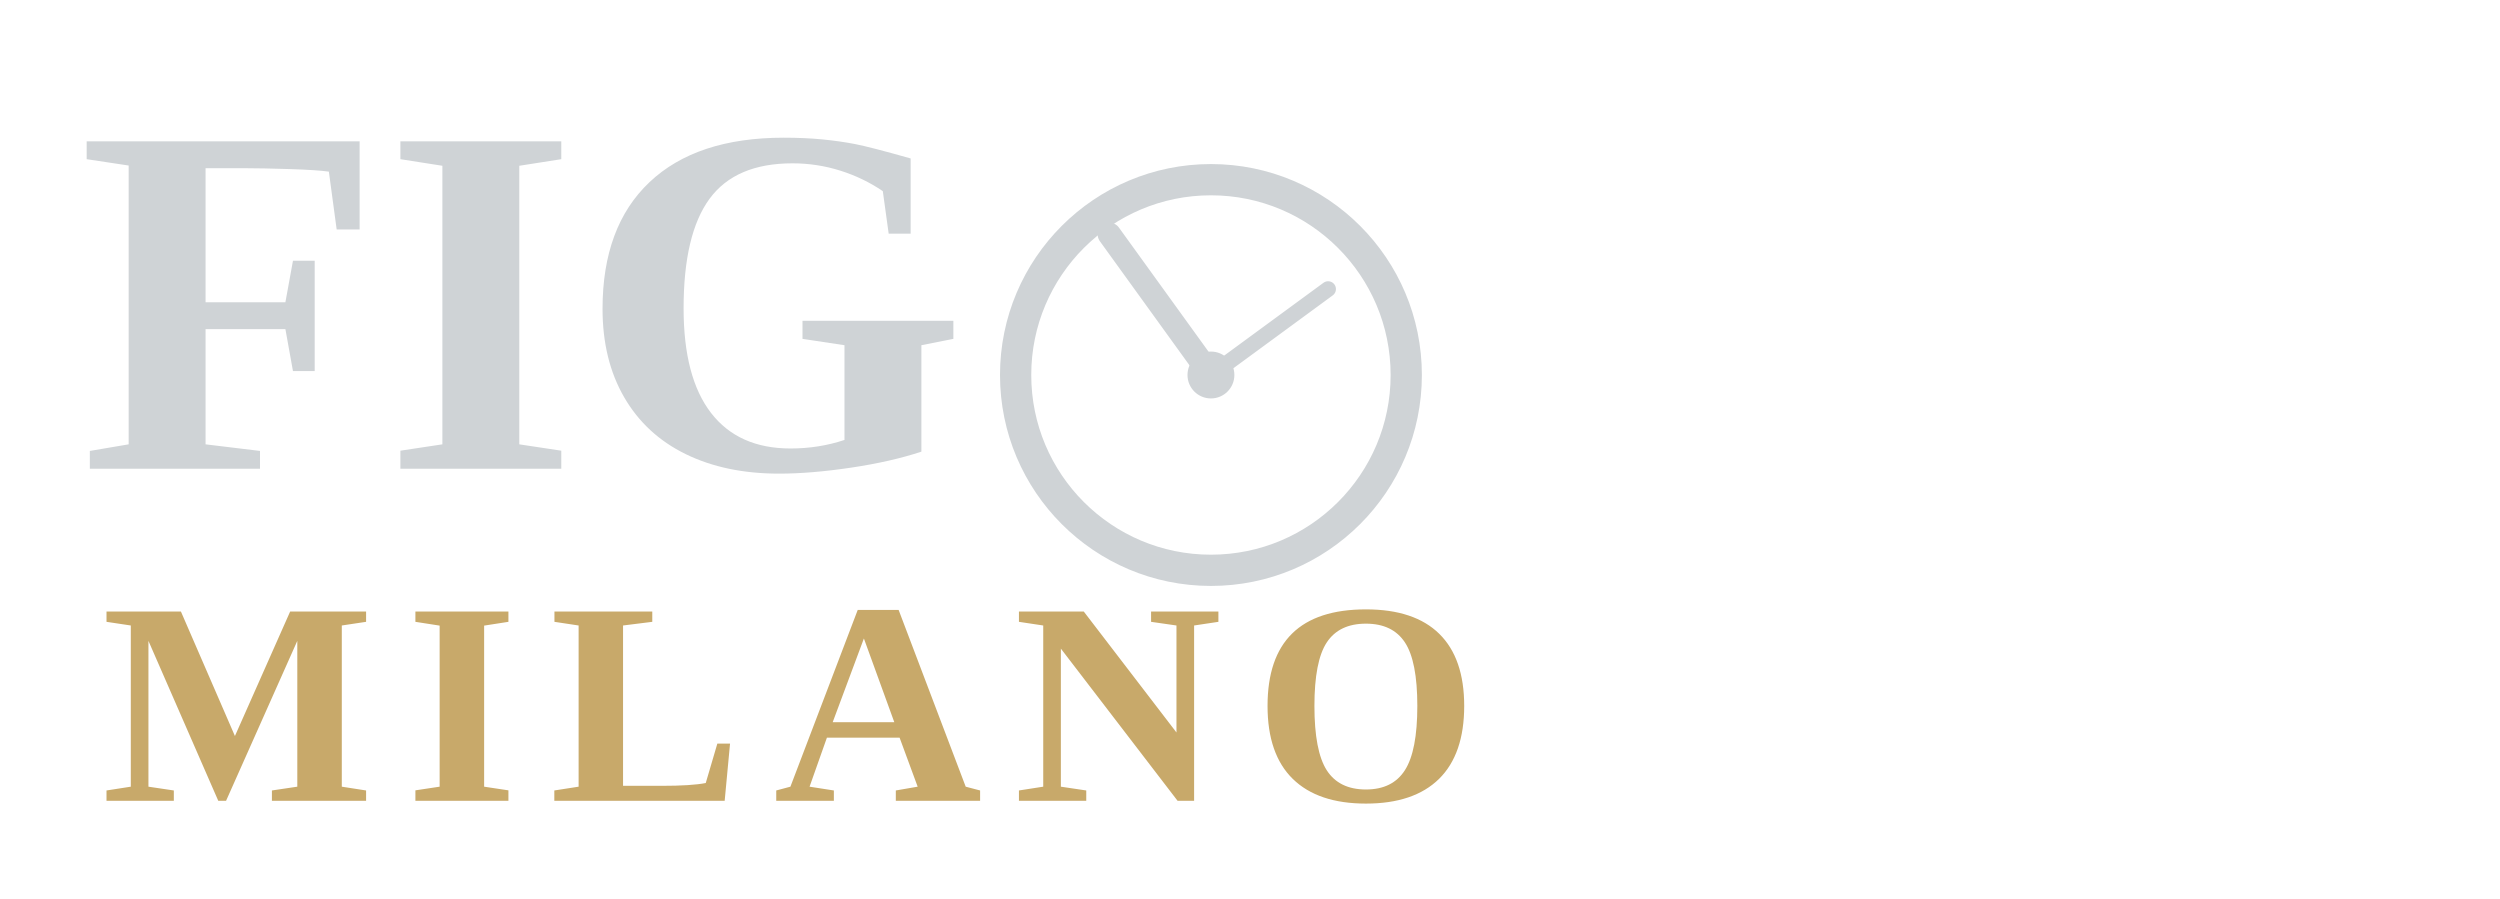
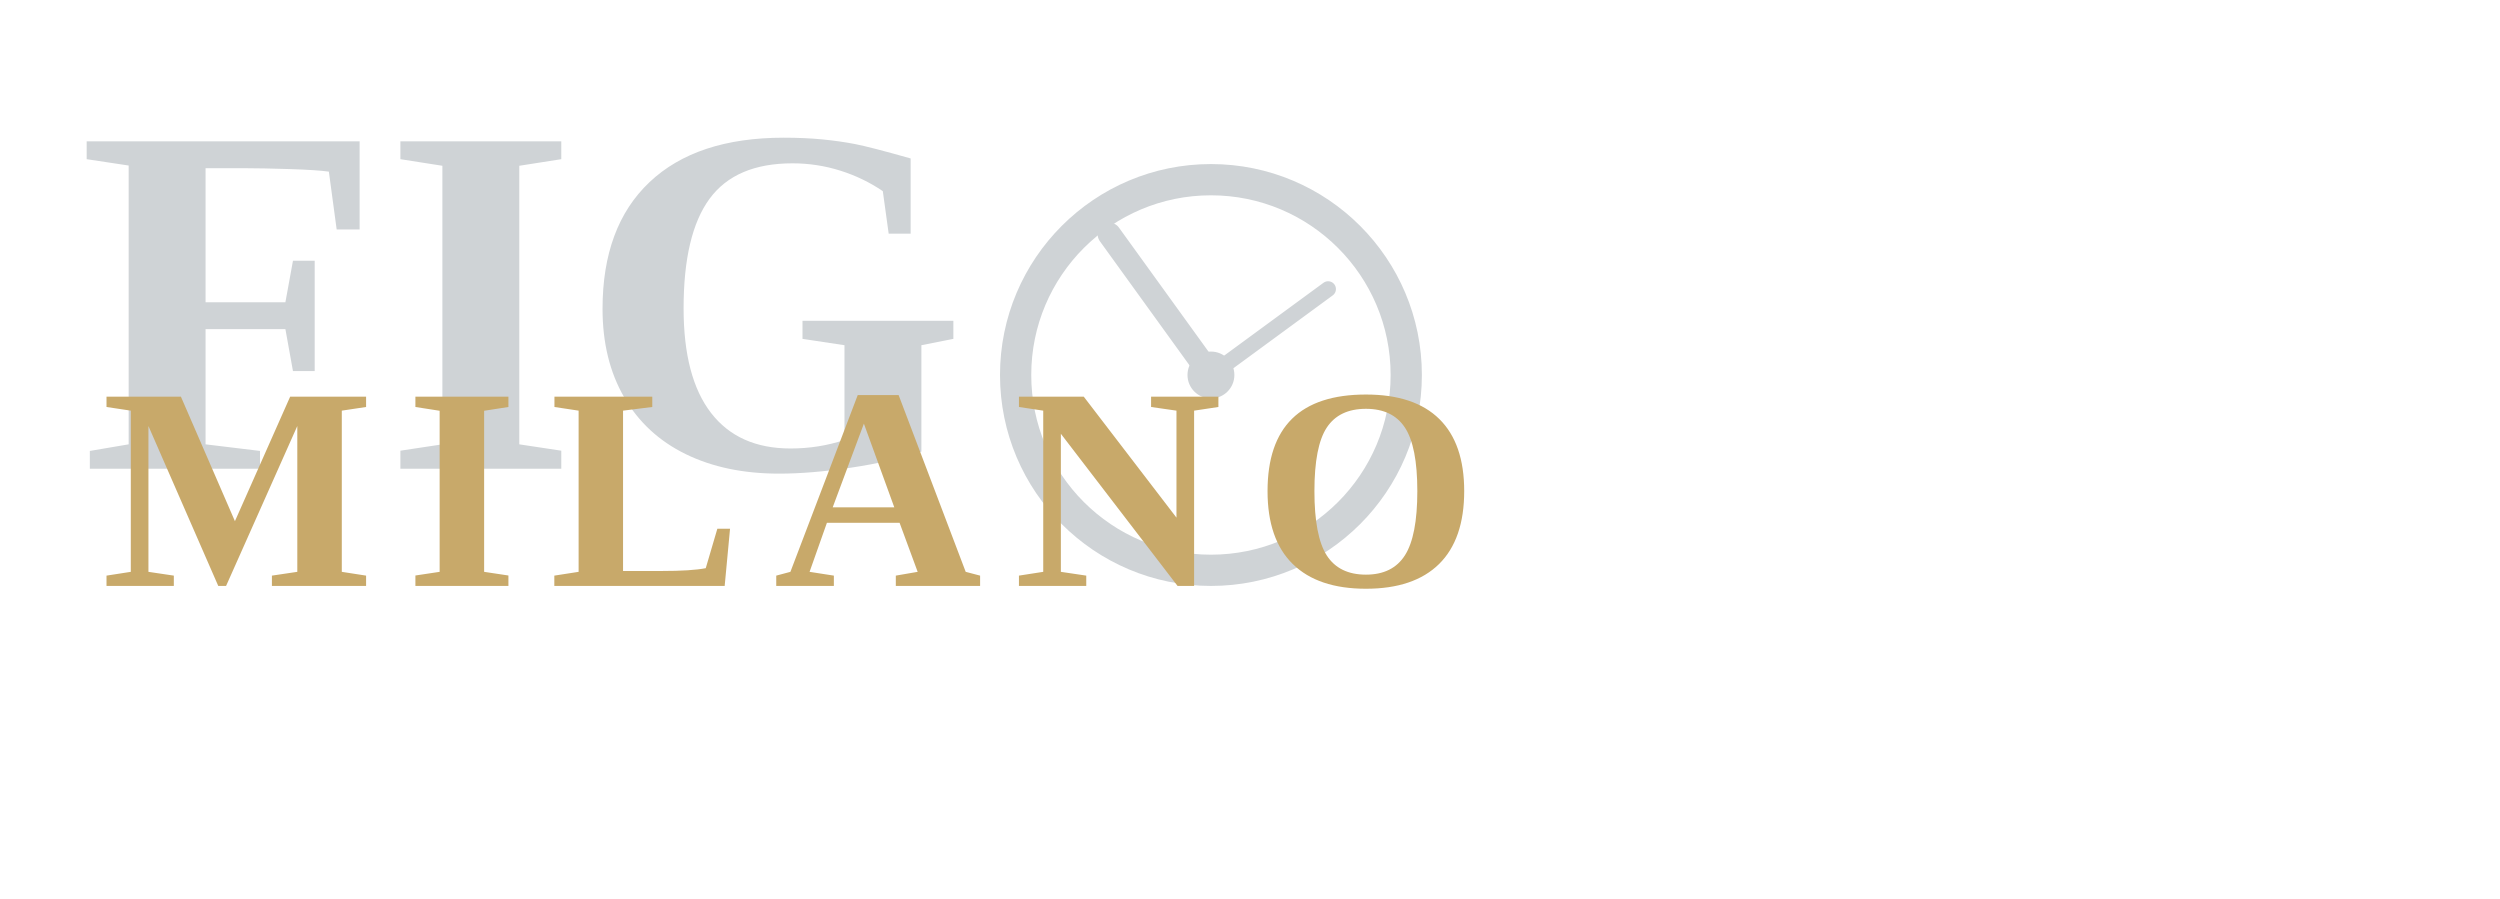
<svg xmlns="http://www.w3.org/2000/svg" width="640" height="230" viewBox="0 0 640 230">
  <defs>
    <style>
      .silver{fill:#cfd3d6}
      .gold{fill:#c8a96a}
      .txt{font-family:'Cinzel','Times New Roman',serif;font-weight:600}
    </style>
  </defs>
  <text x="20" y="120" font-size="128" class="txt silver">FIG</text>
  <g transform="translate(220,0)">
    <circle cx="90" cy="96" r="50" fill="none" stroke="#cfd3d6" stroke-width="8" />
    <line x1="90" y1="96" x2="64" y2="60" stroke="#cfd3d6" stroke-width="6" stroke-linecap="round" />
    <line x1="90" y1="96" x2="120" y2="74" stroke="#cfd3d6" stroke-width="4" stroke-linecap="round" />
    <circle cx="90" cy="96" r="6" fill="#cfd3d6" />
  </g>
-   <text x="26" y="205" font-size="74" class="txt gold" letter-spacing="8">MILANO</text>
+   <text x="26" y="150" font-size="74" class="txt gold" letter-spacing="8">MILANO</text>
</svg>
